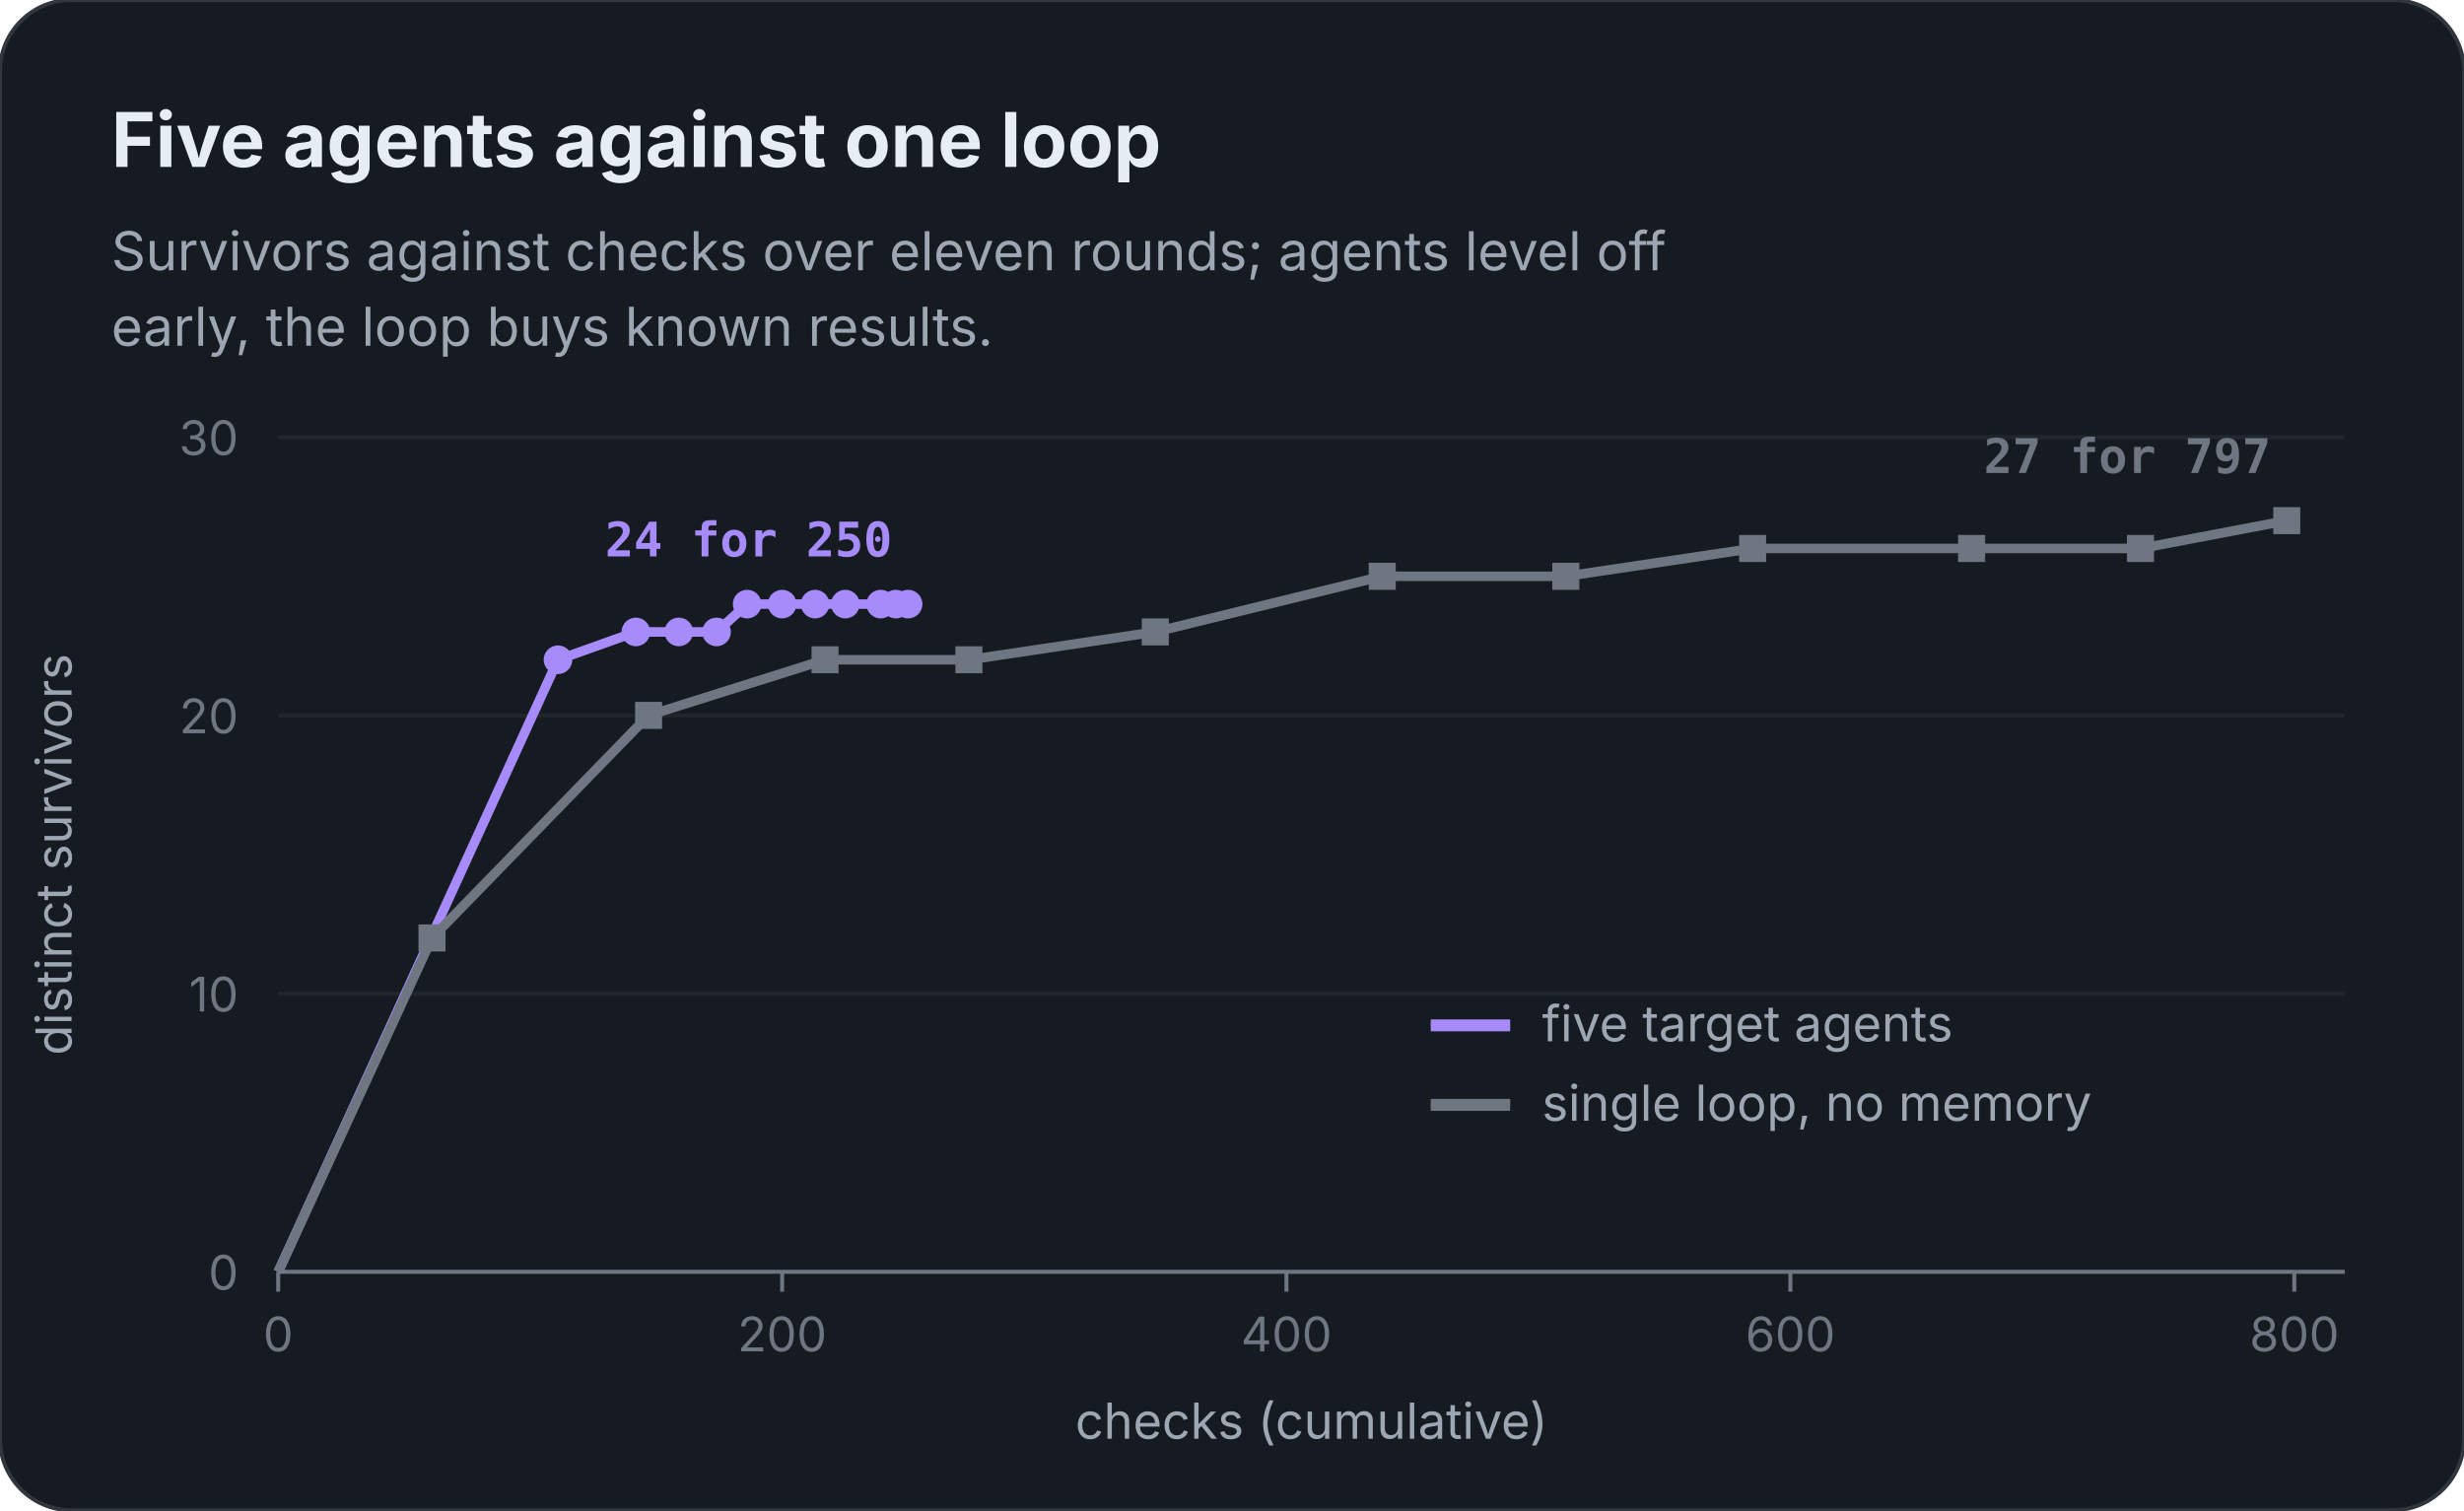
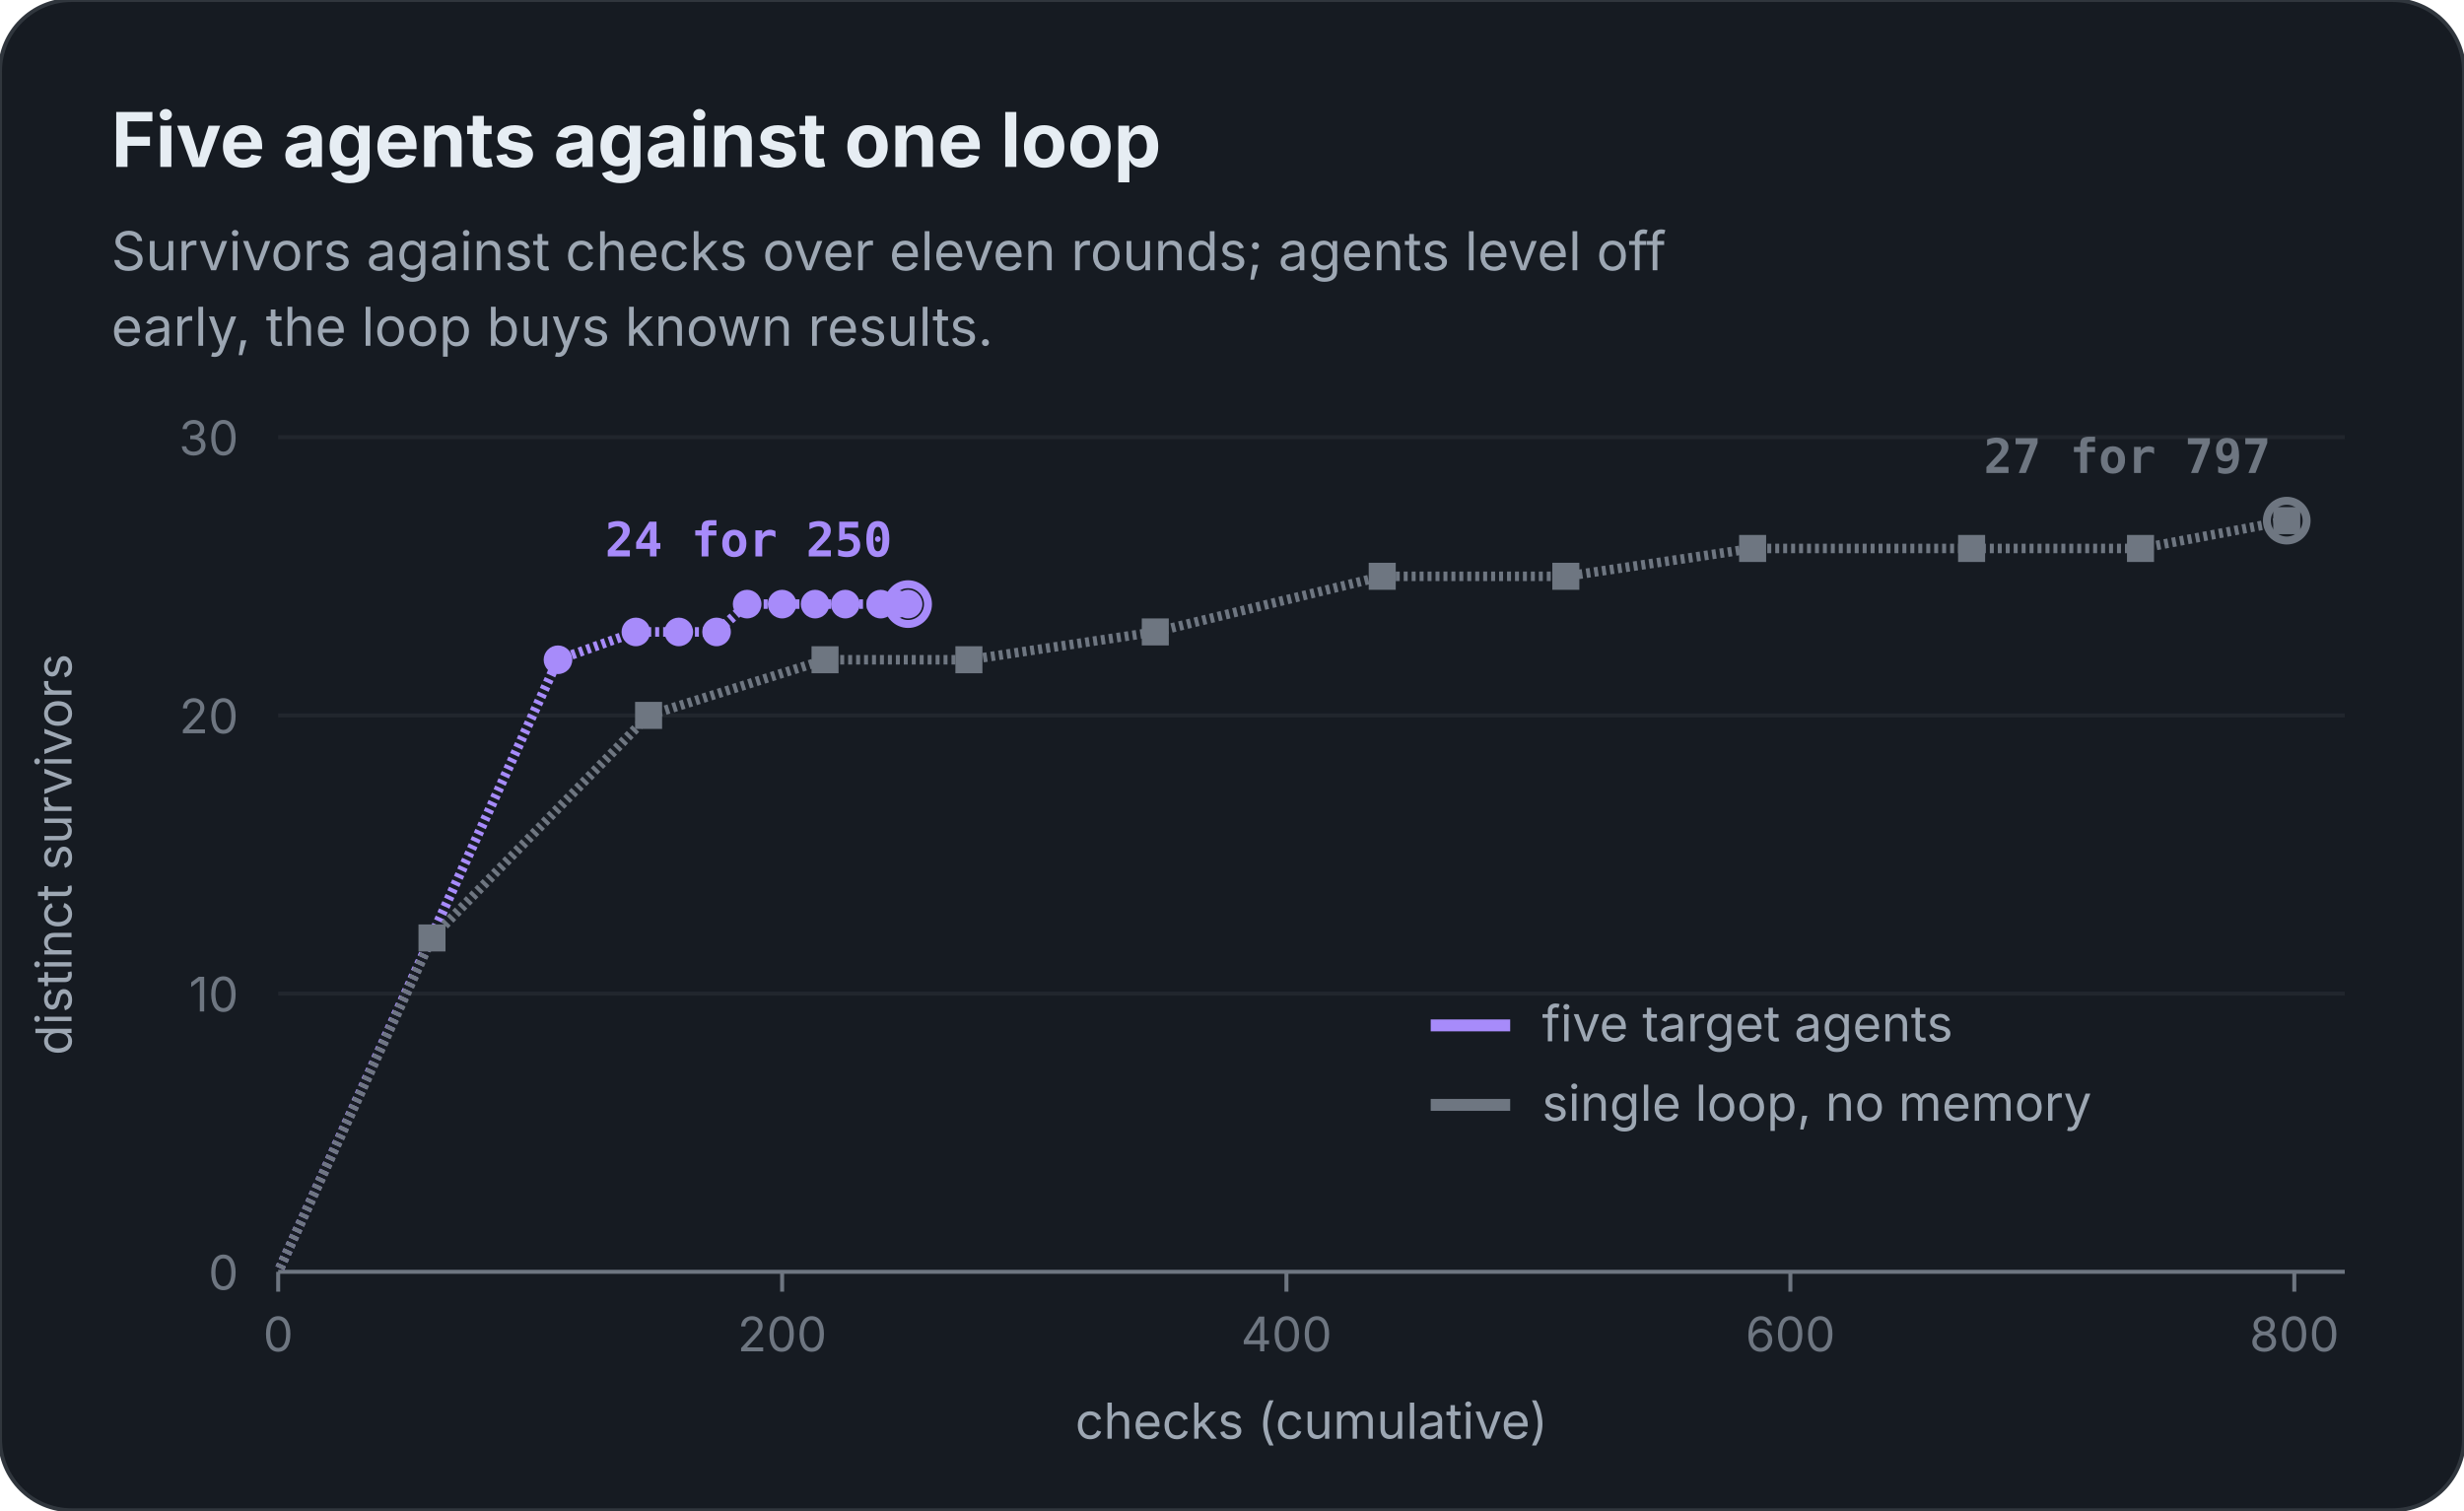
<svg xmlns="http://www.w3.org/2000/svg" viewBox="0 0 620 380" width="620" height="380" role="img" aria-label="Five target agents reach 24 survivors for 250 checks, a single loop 27 for 797">
+   <style>@keyframes flow{to{stroke-dashoffset:-28}}@keyframes pulse{0%,100%{transform:scale(1)}50%{transform:scale(1.12)}}@keyframes rise{from{transform:scaleX(0)}to{transform:scaleX(1)}}[marker-end]{stroke-dasharray:8 6;animation:flow 1.4s linear infinite}.pulse{transform-box:fill-box;transform-origin:center;animation:pulse 2.4s ease-in-out infinite}.rise{transform-box:fill-box;transform-origin:left;animation:rise 1.8s cubic-bezier(.2,.8,.2,1) both}@keyframes draw{from{stroke-dashoffset:1}to{stroke-dashoffset:0}}.draw{stroke-dasharray:1;stroke-dashoffset:1;animation:draw 1.1s cubic-bezier(.4,0,.2,1) forwards}@keyframes orbit{to{transform:rotate(360deg)}}.orbit{transform-box:fill-box;transform-origin:center;animation:orbit 12s linear infinite}@keyframes grow{from{transform:scaleY(0)}to{transform:scaleY(1)}}.grow{transform-box:fill-box;transform-origin:bottom;animation:grow 1.6s cubic-bezier(.2,.8,.2,1) both}@keyframes fade{from{opacity:0;transform:translateY(10px)}to{opacity:1;transform:none}}.fade{animation:fade .9s cubic-bezier(.2,.8,.2,1) both}@keyframes ping{0%{opacity:.7;transform:scale(1)}100%{opacity:0;transform:scale(2.6)}}.ping{transform-box:fill-box;transform-origin:center;animation:ping 2.2s cubic-bezier(0,0,.2,1) infinite}@keyframes sweep{0%,55%{transform:translateX(-100%)}100%{transform:translateX(100%)}}.sweep{transform-box:fill-box;animation:sweep 7s ease-in-out infinite}@keyframes march{to{stroke-dashoffset:-24}}.march{stroke-dasharray:3 9;animation:march 2s linear infinite}</style>
+   <style>@media (prefers-reduced-motion:reduce){*{animation:none!important}.draw{stroke-dashoffset:0!important}.ping,.sweep{display:none}}</style>
  <rect width="620" height="380" rx="18" fill="#161b22" stroke="#30363d" />
  <text x="28.0" y="42.0" font-family="Inter, 'Segoe UI', Roboto, Helvetica, Arial, sans-serif" font-size="19" font-weight="700" fill="#e6edf3" text-anchor="start">Five agents against one loop</text>
  <text x="28.0" y="68.0" font-family="Inter, 'Segoe UI', Roboto, Helvetica, Arial, sans-serif" font-size="13.5" font-weight="400" fill="#9da7b3" text-anchor="start">Survivors against checks over eleven rounds; agents level off</text>
  <text x="28.0" y="87.0" font-family="Inter, 'Segoe UI', Roboto, Helvetica, Arial, sans-serif" font-size="13.5" font-weight="400" fill="#9da7b3" text-anchor="start">early, the loop buys known results.</text>
  <line x1="70" y1="320.0" x2="590" y2="320.0" stroke="#21262d" />
  <text x="60.0" y="324.5" font-family="Inter, 'Segoe UI', Roboto, Helvetica, Arial, sans-serif" font-size="12" font-weight="400" fill="#6e7681" text-anchor="end">0</text>
  <line x1="70" y1="250.0" x2="590" y2="250.0" stroke="#21262d" />
  <text x="60.0" y="254.5" font-family="Inter, 'Segoe UI', Roboto, Helvetica, Arial, sans-serif" font-size="12" font-weight="400" fill="#6e7681" text-anchor="end">10</text>
  <line x1="70" y1="180.0" x2="590" y2="180.0" stroke="#21262d" />
  <text x="60.0" y="184.5" font-family="Inter, 'Segoe UI', Roboto, Helvetica, Arial, sans-serif" font-size="12" font-weight="400" fill="#6e7681" text-anchor="end">20</text>
  <line x1="70" y1="110.0" x2="590" y2="110.0" stroke="#21262d" />
  <text x="60.0" y="114.5" font-family="Inter, 'Segoe UI', Roboto, Helvetica, Arial, sans-serif" font-size="12" font-weight="400" fill="#6e7681" text-anchor="end">30</text>
  <line x1="70.0" y1="320" x2="70.0" y2="325" stroke="#6e7681" />
  <text x="70.0" y="340.0" font-family="Inter, 'Segoe UI', Roboto, Helvetica, Arial, sans-serif" font-size="12" font-weight="400" fill="#6e7681" text-anchor="middle">0</text>
  <line x1="196.8" y1="320" x2="196.8" y2="325" stroke="#6e7681" />
  <text x="196.8" y="340.0" font-family="Inter, 'Segoe UI', Roboto, Helvetica, Arial, sans-serif" font-size="12" font-weight="400" fill="#6e7681" text-anchor="middle">200</text>
  <line x1="323.7" y1="320" x2="323.7" y2="325" stroke="#6e7681" />
  <text x="323.7" y="340.0" font-family="Inter, 'Segoe UI', Roboto, Helvetica, Arial, sans-serif" font-size="12" font-weight="400" fill="#6e7681" text-anchor="middle">400</text>
  <line x1="450.5" y1="320" x2="450.5" y2="325" stroke="#6e7681" />
  <text x="450.5" y="340.0" font-family="Inter, 'Segoe UI', Roboto, Helvetica, Arial, sans-serif" font-size="12" font-weight="400" fill="#6e7681" text-anchor="middle">600</text>
  <line x1="577.3" y1="320" x2="577.3" y2="325" stroke="#6e7681" />
  <text x="577.3" y="340.0" font-family="Inter, 'Segoe UI', Roboto, Helvetica, Arial, sans-serif" font-size="12" font-weight="400" fill="#6e7681" text-anchor="middle">800</text>
  <line x1="70" y1="320" x2="590" y2="320" stroke="#6e7681" />
  <text x="330.0" y="362.0" font-family="Inter, 'Segoe UI', Roboto, Helvetica, Arial, sans-serif" font-size="12.5" font-weight="400" fill="#9da7b3" text-anchor="middle">checks (cumulative)</text>
  <text x="18.0" y="215.0" font-family="Inter, 'Segoe UI', Roboto, Helvetica, Arial, sans-serif" font-size="12.5" font-weight="400" fill="#9da7b3" text-anchor="middle" transform="rotate(-90 18 215.0)">distinct survivors</text>
-   <polyline points="70.0,320.0 140.4,166.0 160.0,159.0 170.8,159.0 180.3,159.0 188.0,152.0 196.8,152.0 205.1,152.0 212.7,152.0 221.6,152.0 225.4,152.0 228.5,152.0" fill="none" stroke="#a78bfa" stroke-width="2.4" stroke-linejoin="round" />
-   <circle cx="140.4" cy="166.0" r="3.6" fill="#a78bfa" />
-   <circle cx="160.0" cy="159.0" r="3.6" fill="#a78bfa" />
-   <circle cx="170.8" cy="159.0" r="3.6" fill="#a78bfa" />
-   <circle cx="180.3" cy="159.0" r="3.6" fill="#a78bfa" />
-   <circle cx="188.0" cy="152.0" r="3.6" fill="#a78bfa" />
-   <circle cx="196.8" cy="152.0" r="3.6" fill="#a78bfa" />
-   <circle cx="205.1" cy="152.0" r="3.6" fill="#a78bfa" />
-   <circle cx="212.7" cy="152.0" r="3.6" fill="#a78bfa" />
-   <circle cx="221.6" cy="152.0" r="3.6" fill="#a78bfa" />
-   <circle cx="225.4" cy="152.0" r="3.6" fill="#a78bfa" />
-   <circle cx="228.5" cy="152.0" r="3.6" fill="#a78bfa" />
+   <polyline class="draw" pathLength="1" points="70.0,320.0 140.4,166.0 160.0,159.0 170.8,159.0 180.3,159.0 188.0,152.0 196.8,152.0 205.1,152.0 212.7,152.0 221.6,152.0 225.4,152.0 228.5,152.0" fill="none" stroke="#a78bfa" stroke-width="2.4" stroke-linejoin="round" style="animation-delay:0.25s" />
+   <circle class="fade" cx="140.4" cy="166.0" r="3.6" fill="#a78bfa" style="animation-delay:0.33s" />
+   <circle class="fade" cx="160.0" cy="159.0" r="3.6" fill="#a78bfa" style="animation-delay:0.41s" />
+   <circle class="fade" cx="170.8" cy="159.0" r="3.6" fill="#a78bfa" style="animation-delay:0.50s" />
+   <circle class="fade" cx="180.3" cy="159.0" r="3.6" fill="#a78bfa" style="animation-delay:0.58s" />
+   <circle class="fade" cx="188.0" cy="152.0" r="3.6" fill="#a78bfa" style="animation-delay:0.66s" />
+   <circle class="fade" cx="196.8" cy="152.0" r="3.6" fill="#a78bfa" style="animation-delay:0.74s" />
+   <circle class="fade" cx="205.1" cy="152.0" r="3.6" fill="#a78bfa" style="animation-delay:0.82s" />
+   <circle class="fade" cx="212.7" cy="152.0" r="3.6" fill="#a78bfa" style="animation-delay:0.90s" />
+   <circle class="fade" cx="221.6" cy="152.0" r="3.6" fill="#a78bfa" style="animation-delay:0.99s" />
+   <circle class="fade" cx="225.4" cy="152.0" r="3.6" fill="#a78bfa" style="animation-delay:1.07s" />
+   <circle class="fade" cx="228.5" cy="152.0" r="3.6" fill="#a78bfa" style="animation-delay:1.15s" />
+   <circle class="ping" cx="228.5" cy="152.0" r="5" fill="none" stroke="#a78bfa" stroke-width="2" style="animation-delay:1.45s" />
  <text x="224.5" y="140.0" font-family="'JetBrains Mono', 'SFMono-Regular', Menlo, Consolas, monospace" font-size="12" font-weight="700" fill="#a78bfa" text-anchor="end">24 for 250</text>
-   <polyline points="70.0,320.0 108.7,236.0 163.2,180.0 207.6,166.0 243.8,166.0 290.7,159.0 347.8,145.0 394.0,145.0 441.0,138.0 496.1,138.0 538.6,138.0 575.4,131.0" fill="none" stroke="#6e7681" stroke-width="2.4" stroke-linejoin="round" />
-   <rect x="105.3" y="232.6" width="6.8" height="6.8" fill="#6e7681" />
-   <rect x="159.8" y="176.6" width="6.8" height="6.8" fill="#6e7681" />
-   <rect x="204.2" y="162.6" width="6.8" height="6.8" fill="#6e7681" />
-   <rect x="240.4" y="162.6" width="6.8" height="6.8" fill="#6e7681" />
-   <rect x="287.3" y="155.6" width="6.8" height="6.8" fill="#6e7681" />
-   <rect x="344.4" y="141.6" width="6.8" height="6.8" fill="#6e7681" />
-   <rect x="390.6" y="141.6" width="6.8" height="6.8" fill="#6e7681" />
-   <rect x="437.6" y="134.6" width="6.8" height="6.8" fill="#6e7681" />
-   <rect x="492.7" y="134.6" width="6.8" height="6.8" fill="#6e7681" />
-   <rect x="535.2" y="134.6" width="6.8" height="6.8" fill="#6e7681" />
-   <rect x="572.0" y="127.6" width="6.8" height="6.8" fill="#6e7681" />
+   <polyline class="draw" pathLength="1" points="70.0,320.0 108.7,236.0 163.2,180.0 207.6,166.0 243.8,166.0 290.7,159.0 347.8,145.0 394.0,145.0 441.0,138.0 496.1,138.0 538.6,138.0 575.4,131.0" fill="none" stroke="#6e7681" stroke-width="2.4" stroke-linejoin="round" style="animation-delay:0.50s" />
+   <rect class="fade" x="105.3" y="232.6" width="6.8" height="6.8" fill="#6e7681" style="animation-delay:0.58s" />
+   <rect class="fade" x="159.8" y="176.6" width="6.8" height="6.8" fill="#6e7681" style="animation-delay:0.66s" />
+   <rect class="fade" x="204.2" y="162.6" width="6.8" height="6.8" fill="#6e7681" style="animation-delay:0.75s" />
+   <rect class="fade" x="240.4" y="162.6" width="6.8" height="6.8" fill="#6e7681" style="animation-delay:0.83s" />
+   <rect class="fade" x="287.3" y="155.6" width="6.8" height="6.8" fill="#6e7681" style="animation-delay:0.91s" />
+   <rect class="fade" x="344.4" y="141.6" width="6.8" height="6.8" fill="#6e7681" style="animation-delay:0.99s" />
+   <rect class="fade" x="390.6" y="141.6" width="6.8" height="6.8" fill="#6e7681" style="animation-delay:1.07s" />
+   <rect class="fade" x="437.6" y="134.6" width="6.8" height="6.8" fill="#6e7681" style="animation-delay:1.15s" />
+   <rect class="fade" x="492.7" y="134.6" width="6.8" height="6.8" fill="#6e7681" style="animation-delay:1.24s" />
+   <rect class="fade" x="535.2" y="134.6" width="6.8" height="6.8" fill="#6e7681" style="animation-delay:1.32s" />
+   <rect class="fade" x="572.0" y="127.6" width="6.8" height="6.8" fill="#6e7681" style="animation-delay:1.40s" />
+   <circle class="ping" cx="575.4" cy="131.0" r="5" fill="none" stroke="#6e7681" stroke-width="2" style="animation-delay:1.70s" />
  <text x="571.4" y="119.0" font-family="'JetBrains Mono', 'SFMono-Regular', Menlo, Consolas, monospace" font-size="12" font-weight="700" fill="#6e7681" text-anchor="end">27 for 797</text>
  <line x1="360" y1="258" x2="380" y2="258" stroke="#a78bfa" stroke-width="3" />
  <text x="388.0" y="262.0" font-family="Inter, 'Segoe UI', Roboto, Helvetica, Arial, sans-serif" font-size="12.5" font-weight="400" fill="#9da7b3" text-anchor="start">five target agents</text>
  <line x1="360" y1="278" x2="380" y2="278" stroke="#6e7681" stroke-width="3" />
  <text x="388.0" y="282.0" font-family="Inter, 'Segoe UI', Roboto, Helvetica, Arial, sans-serif" font-size="12.5" font-weight="400" fill="#9da7b3" text-anchor="start">single loop, no memory</text>
</svg>
